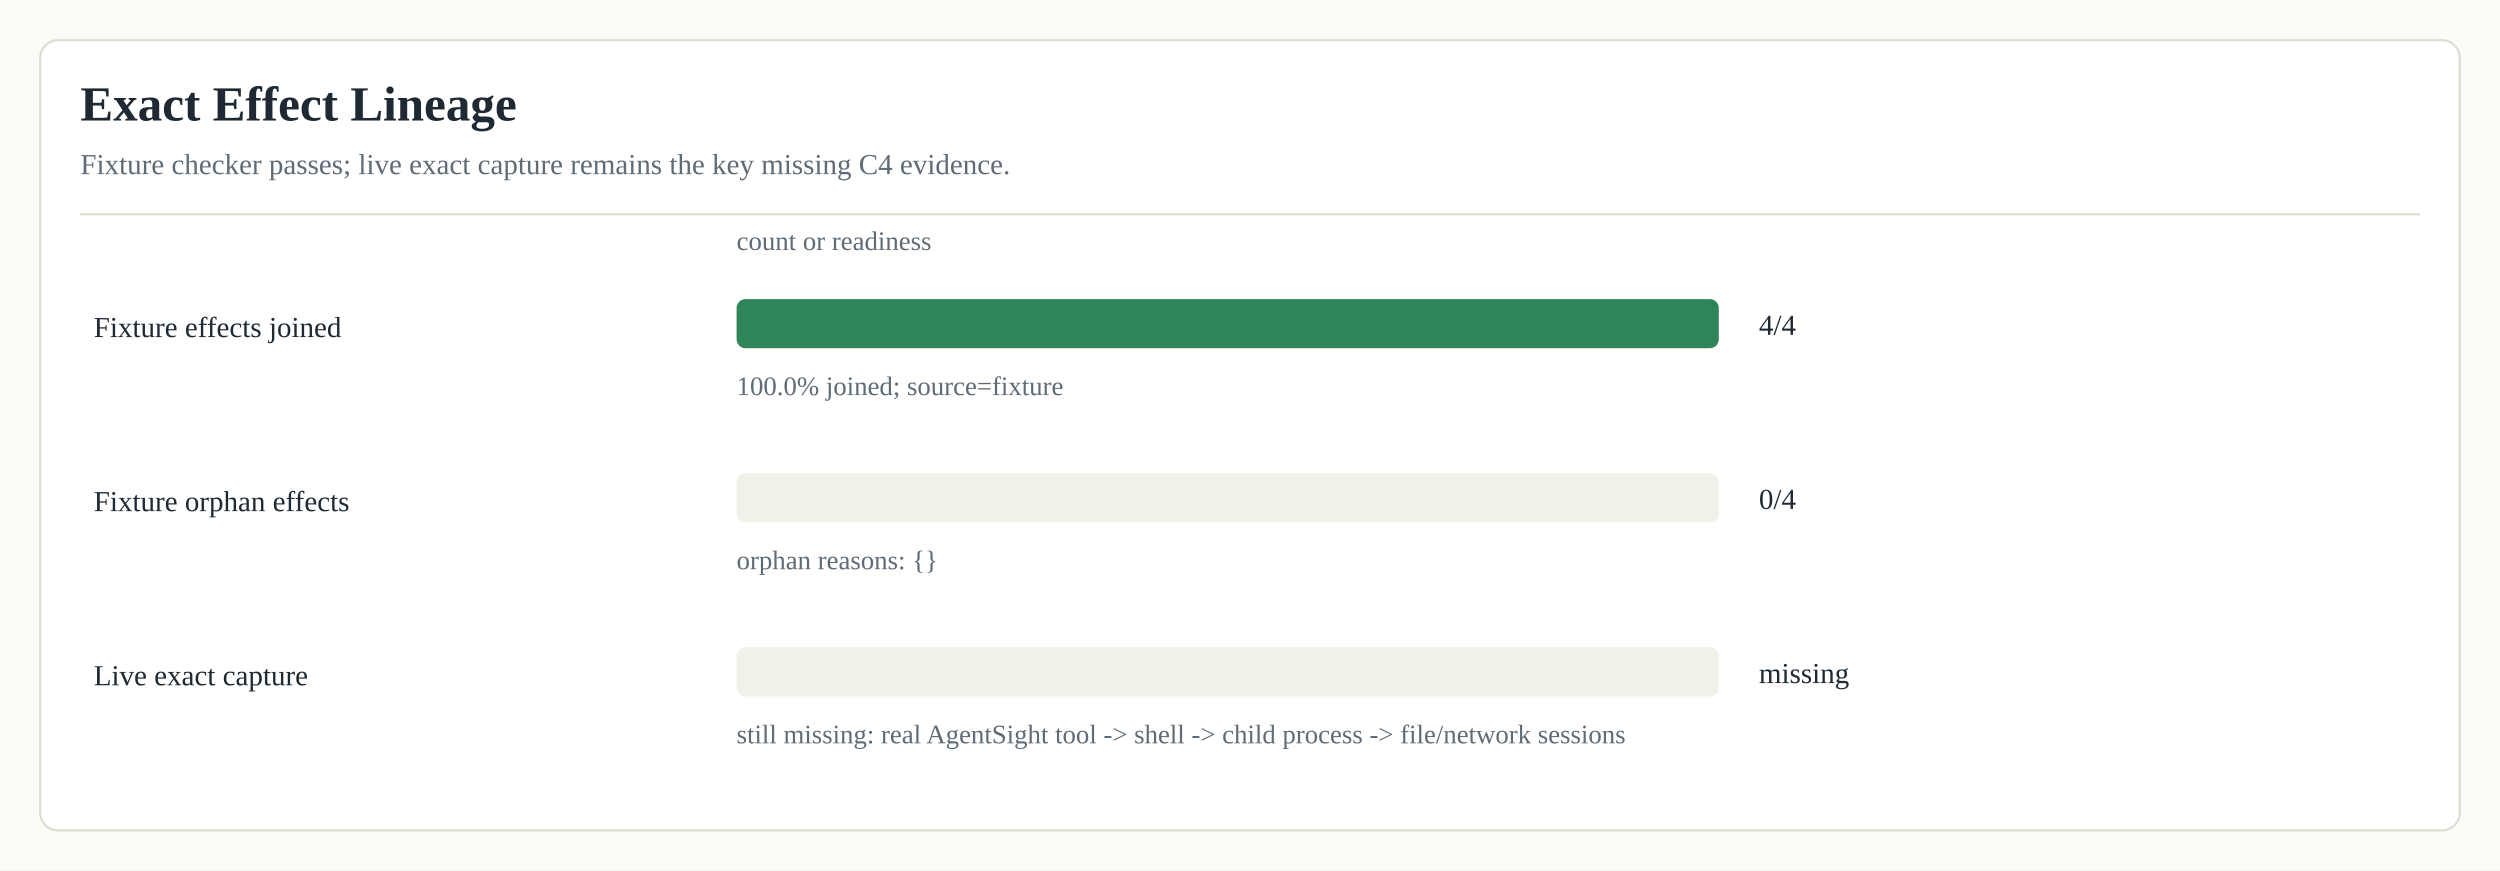
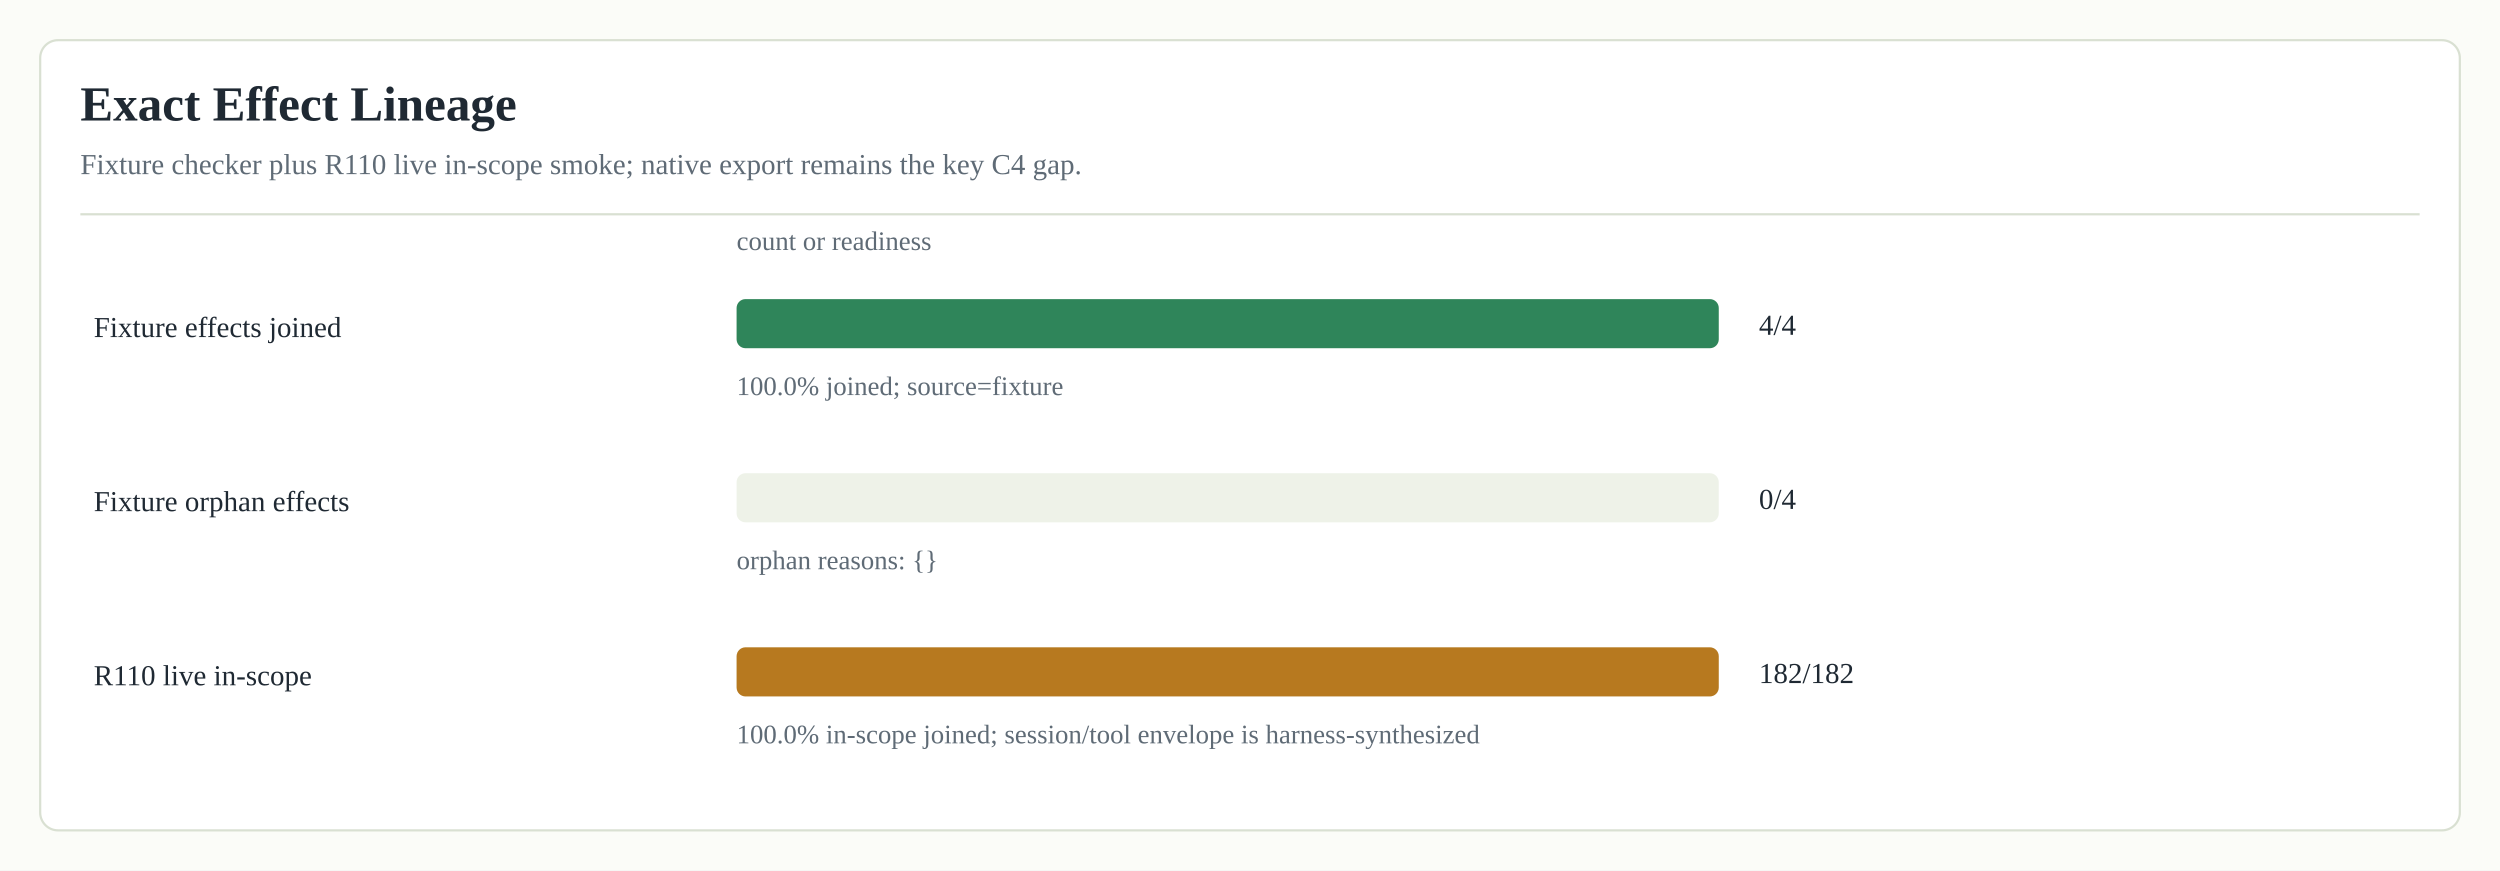
<svg xmlns="http://www.w3.org/2000/svg" width="1120" height="390" viewBox="0 0 1120 390" role="img" aria-label="Exact Effect Lineage">
  <rect width="1120" height="390" fill="#fbfcf8" />
  <rect x="18" y="18" width="1084" height="354" rx="8" fill="#ffffff" stroke="#d9e0d2" />
  <text x="36" y="54" font-size="22" font-weight="700" fill="#1f2933">Exact Effect Lineage</text>
-   <text x="36" y="78" font-size="13" fill="#5f6b76">Fixture checker passes; live exact capture remains the key missing C4 evidence.</text>
+   <text x="36" y="78" font-size="13" fill="#5f6b76">Fixture checker plus R110 live in-scope smoke; native export remains the key C4 gap.</text>
  <line x1="36" y1="96" x2="1084" y2="96" stroke="#d9e0d2" />
  <text x="330" y="112" font-size="12" fill="#5f6b76">count or readiness</text>
  <text x="42" y="151" font-size="13" fill="#1f2933">
    <tspan x="42" dy="0">Fixture effects joined</tspan>
  </text>
  <rect x="330" y="134" width="440" height="22" rx="4" fill="#eef2e8" />
  <rect x="330" y="134" width="440" height="22" rx="4" fill="#2f855a" />
  <text x="788" y="150" font-size="13" fill="#1f2933">4/4</text>
  <text x="330" y="177" font-size="12" fill="#5f6b76">100.0% joined; source=fixture</text>
  <text x="42" y="229" font-size="13" fill="#1f2933">
    <tspan x="42" dy="0">Fixture orphan effects</tspan>
  </text>
  <rect x="330" y="212" width="440" height="22" rx="4" fill="#eef2e8" />
  <rect x="330" y="212" width="0" height="22" rx="4" fill="#2f855a" />
  <text x="788" y="228" font-size="13" fill="#1f2933">0/4</text>
  <text x="330" y="255" font-size="12" fill="#5f6b76">orphan reasons: {}</text>
  <text x="42" y="307" font-size="13" fill="#1f2933">
-     <tspan x="42" dy="0">Live exact capture</tspan>
+     <tspan x="42" dy="0">R110 live in-scope</tspan>
  </text>
  <rect x="330" y="290" width="440" height="22" rx="4" fill="#eef2e8" />
-   <rect x="330" y="290" width="0" height="22" rx="4" fill="#c53030" />
-   <text x="788" y="306" font-size="13" fill="#1f2933">missing</text>
-   <text x="330" y="333" font-size="12" fill="#5f6b76">still missing: real AgentSight tool -&gt; shell -&gt; child process -&gt; file/network sessions</text>
+   <rect x="330" y="290" width="440" height="22" rx="4" fill="#b7791f" />
+   <text x="788" y="306" font-size="13" fill="#1f2933">182/182</text>
+   <text x="330" y="333" font-size="12" fill="#5f6b76">100.0% in-scope joined; session/tool envelope is harness-synthesized</text>
</svg>
